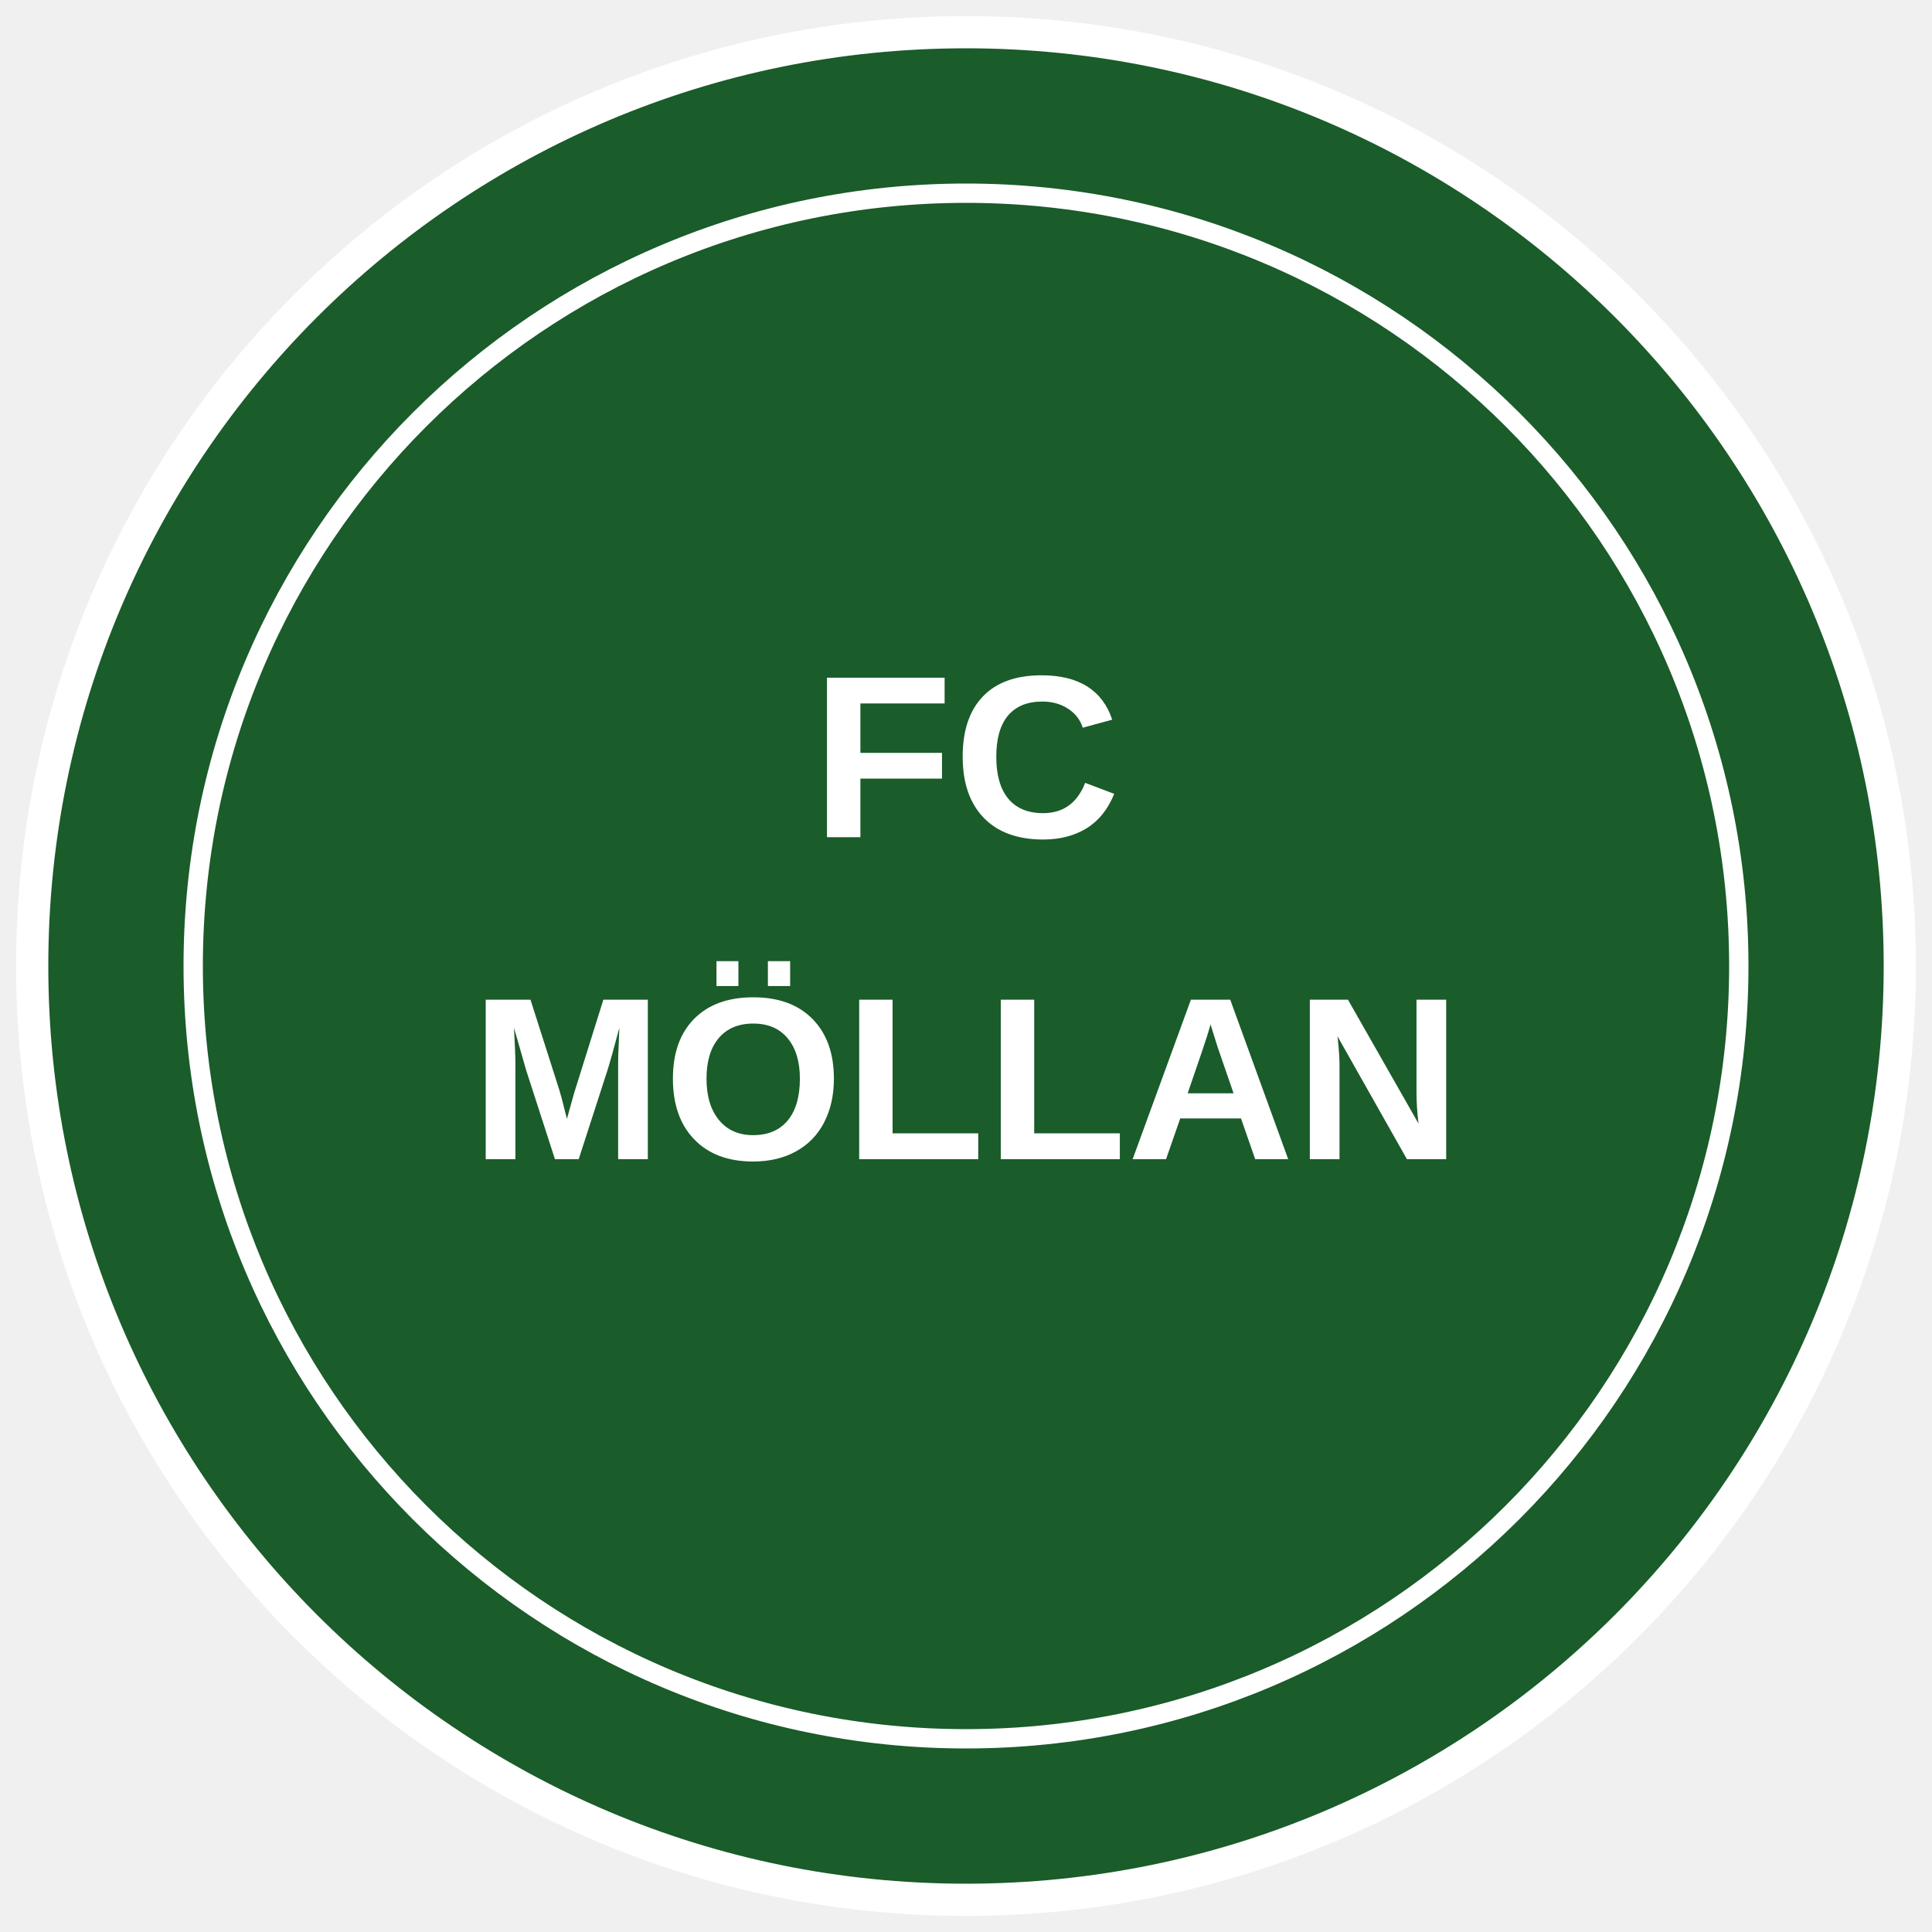
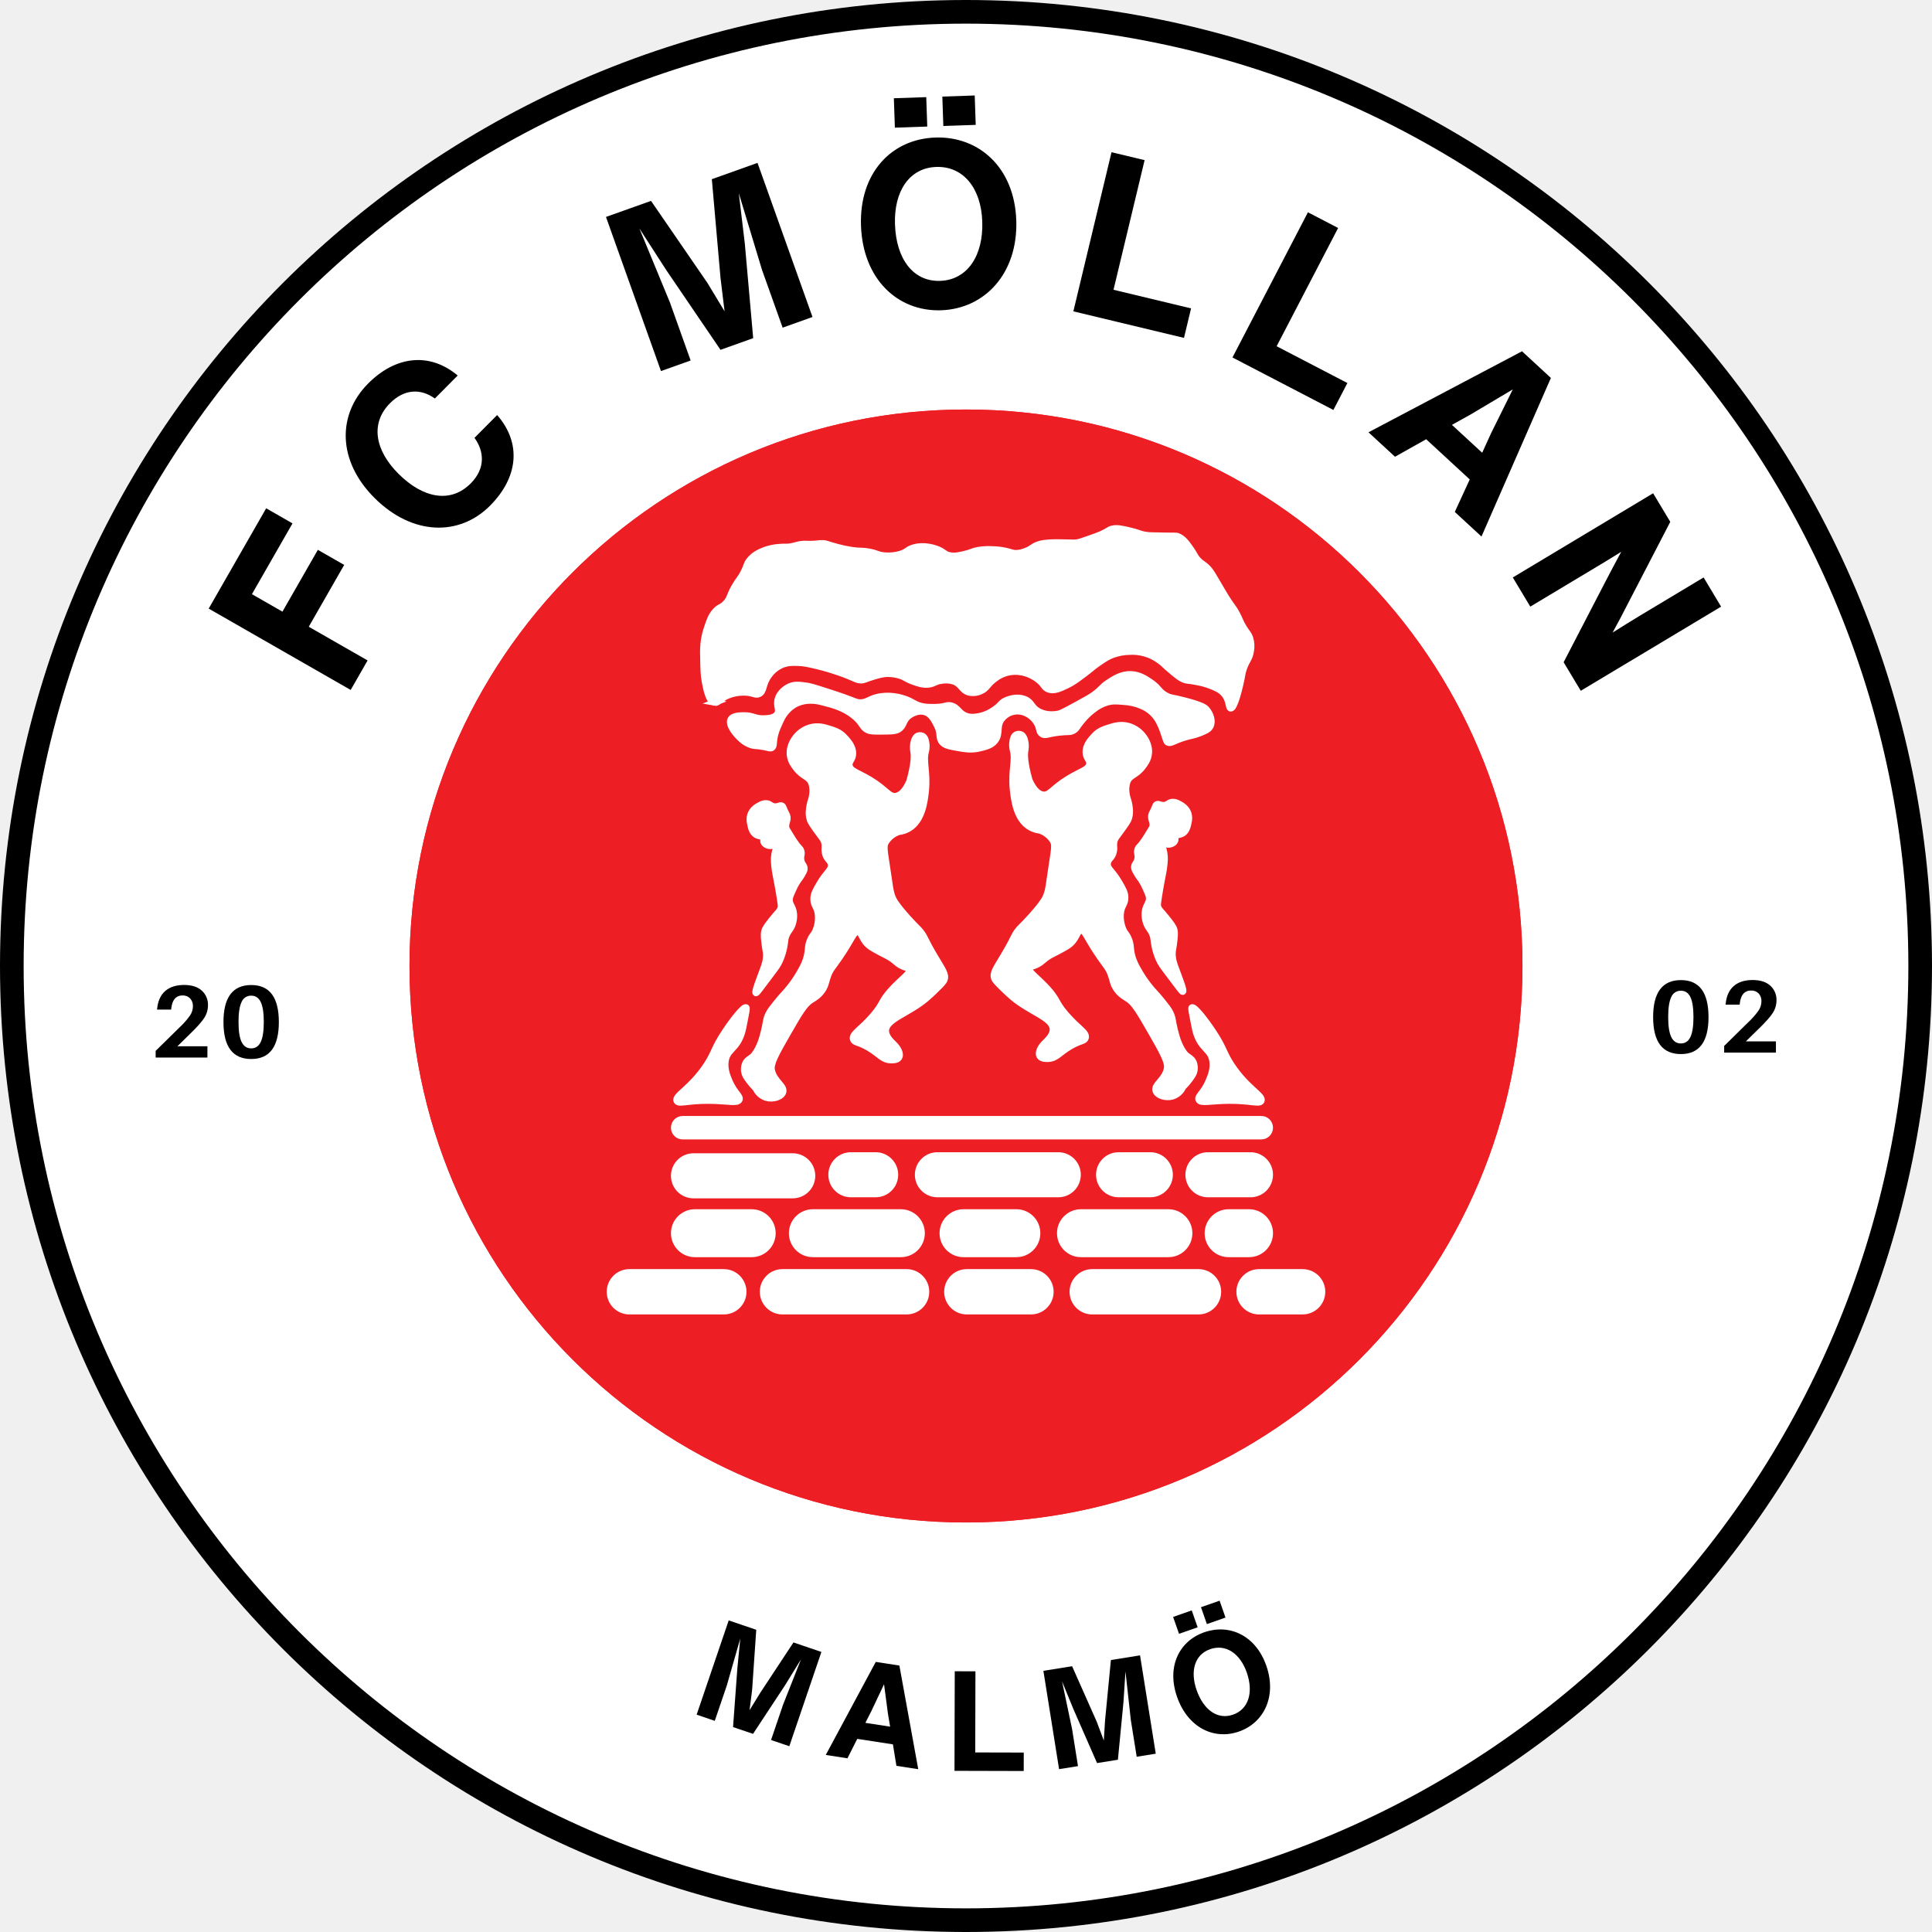
- <svg xmlns="http://www.w3.org/2000/svg" viewBox="0 0 300 300" width="300" height="300">
-   <circle cx="150" cy="150" r="145" fill="#1a5c2a" stroke="#ffffff" stroke-width="5" />
-   <circle cx="150" cy="150" r="120" fill="none" stroke="#ffffff" stroke-width="3" />
-   <text x="150" y="130" font-family="Arial, sans-serif" font-size="36" font-weight="bold" fill="#ffffff" text-anchor="middle">FC</text>
-   <text x="150" y="180" font-family="Arial, sans-serif" font-size="36" font-weight="bold" fill="#ffffff" text-anchor="middle">MÖLLAN</text>
+ <svg xmlns="http://www.w3.org/2000/svg" width="1430" height="1430" viewBox="0 0 1430 1430">
+   <defs>
+     <clipPath id="clip-path">
+       <path id="Path_830" data-name="Path 830" d="M715,0C320.111,0,0,320.111,0,715s320.111,715,715,715,715-320.111,715-715S1109.889,0,715,0Zm0,0" />
+     </clipPath>
+     <clipPath id="clip-path-2">
+       <path id="Path_833" data-name="Path 833" d="M74.117,74.117H938.85V938.85H74.117Zm0,0" transform="translate(-74.117 -74.117)" />
+     </clipPath>
+     <clipPath id="clip-path-3">
+       <path id="Path_832" data-name="Path 832" d="M506.484,74.117c-238.8,0-432.366,193.571-432.366,432.366S267.689,938.85,506.484,938.85,938.85,745.279,938.85,506.484,745.279,74.117,506.484,74.117Zm0,0" transform="translate(-74.117 -74.117)" />
+     </clipPath>
+     <clipPath id="clip-path-4">
+       <path id="Path_836" data-name="Path 836" d="M79.484,79.484h823.8v823.8H79.484Zm0,0" transform="translate(-79.484 -79.484)" />
+     </clipPath>
+     <clipPath id="clip-path-5">
+       <path id="Path_835" data-name="Path 835" d="M491.384,79.484c-227.489,0-411.9,184.41-411.9,411.9s184.41,411.9,411.9,411.9,411.9-184.41,411.9-411.9S718.873,79.484,491.384,79.484Zm0,0" transform="translate(-79.484 -79.484)" />
+     </clipPath>
+     <clipPath id="clip-path-6">
+       <path id="Path_839" data-name="Path 839" d="M79.484,79.484h823.68v823.68H79.484Zm0,0" transform="translate(-79.484 -79.484)" />
+     </clipPath>
+     <clipPath id="clip-path-7">
+       <path id="Path_838" data-name="Path 838" d="M491.369,79.484c-227.474,0-411.885,184.41-411.885,411.885s184.41,411.885,411.885,411.885,411.885-184.41,411.885-411.885S718.843,79.484,491.369,79.484Zm0,0" transform="translate(-79.484 -79.484)" />
+     </clipPath>
+     <clipPath id="clip-_5">
+       <rect width="1430" height="1430" />
+     </clipPath>
+   </defs>
+   <g id="_5" data-name="5" clip-path="url(#clip-_5)">
+     <g id="Circle_Sports_Football_Soccer_Badge_Logo_2_" data-name="Circle Sports Football &amp; Soccer Badge Logo (2)">
+       <g id="Group_967" data-name="Group 967" clip-path="url(#clip-path)">
+         <rect id="Rectangle_45" data-name="Rectangle 45" width="1716" height="1716" transform="translate(-143 -143)" fill="#fff" />
+         <path id="Path_829" data-name="Path 829" d="M715,0C320.111,0,0,320.111,0,715s320.111,715,715,715,715-320.111,715-715S1109.889,0,715,0Zm0,0" transform="translate(0)" fill="none" stroke="#000" stroke-width="35" />
+       </g>
+       <g id="Group_969" data-name="Group 969" transform="translate(282.634 282.634)" clip-path="url(#clip-path-2)">
+         <g id="Group_968" data-name="Group 968" clip-path="url(#clip-path-3)">
+           <path id="Path_831" data-name="Path 831" d="M74.117,74.117H938.85V938.85H74.117Zm0,0" transform="translate(-74.117 -74.117)" fill="#fff" />
+         </g>
+       </g>
+       <g id="Group_971" data-name="Group 971" transform="translate(303.1 303.1)" clip-path="url(#clip-path-4)">
+         <g id="Group_970" data-name="Group 970" clip-path="url(#clip-path-5)">
+           <path id="Path_834" data-name="Path 834" d="M79.484,79.484h823.8v823.8H79.484Zm0,0" transform="translate(-79.484 -79.484)" fill="#ed1e24" />
+         </g>
+       </g>
+       <g id="Group_973" data-name="Group 973" transform="translate(303.1 303.1)" clip-path="url(#clip-path-6)">
+         <g id="Group_972" data-name="Group 972" clip-path="url(#clip-path-7)">
+           <path id="Path_837" data-name="Path 837" d="M411.885,0C184.411,0,0,184.411,0,411.886S184.411,823.77,411.885,823.77,823.77,639.36,823.77,411.886,639.36,0,411.885,0Zm0,0" transform="translate(-0.001 -0.001)" fill="none" stroke="#ed1e24" stroke-width="7.5" />
+         </g>
+       </g>
+       <g id="Group_976" data-name="Group 976" transform="translate(154.474 376.222)">
+         <g id="Group_975" data-name="Group 975">
+           <g id="Group_974" data-name="Group 974" transform="translate(0 0)">
+             <path id="Path_840" data-name="Path 840" d="M16.425-37.777-26.117,36.463,78.973,96.687,91.485,74.835,47.945,49.9,74.162,4.14,54.678-7.032,28.461,38.728,5.879,25.783l30.03-52.389Zm0,0" transform="translate(26.117 37.777)" />
+           </g>
+         </g>
+       </g>
+       <g id="Group_979" data-name="Group 979" transform="translate(255.887 266.488)">
+         <g id="Group_978" data-name="Group 978" transform="translate(0 0)">
+           <g id="Group_977" data-name="Group 977" transform="translate(0 0)">
+             <path id="Path_841" data-name="Path 841" d="M91.1,68.609c20.735-20.884,23.416-46.028,5.184-67.016L79.5,18.484c6.9,9.489,8.625,22.225-2.756,33.694-14.866,14.97-35.214,11.068-53.312-6.912C5.913,27.9,2.115,7.819,16.981-7.151c10.546-10.621,22.7-11.023,33.188-3.486L67.076-27.663C46.683-44.778,21.554-42.648.7-21.645-22.076,1.295-22.076,35.57,5.69,63.142,33.575,90.833,68.342,91.548,91.1,68.609Zm0,0" transform="translate(15.805 39.112)" />
+           </g>
+         </g>
+       </g>
+       <g id="Group_982" data-name="Group 982" transform="translate(448.523 120.558)">
+         <g id="Group_981" data-name="Group 981" transform="translate(0)">
+           <g id="Group_980" data-name="Group 980" transform="translate(0 0)">
+             <path id="Path_842" data-name="Path 842" d="M76.842,43.881l2.994,24.578L67.07,47.367,25.392-13.259-7.945-1.373l40.71,114.087,21.956-7.835L39.453,62.1,16.782,7.148l19.8,30.685L76.827,96.985l24.191-8.625-6.2-70.04L90.367-18.935,107.542,37.8,122.81,80.584l22.105-7.895L104.22-41.383,70.407-29.317Zm0,0" transform="translate(7.945 41.383)" />
+           </g>
+         </g>
+       </g>
+       <g id="Group_985" data-name="Group 985" transform="translate(637.223 70.668)">
+         <g id="Group_984" data-name="Group 984" transform="translate(0)">
+           <g id="Group_983" data-name="Group 983" transform="translate(0)">
+             <path id="Path_843" data-name="Path 843" d="M50.1-18.235,49.358-40l-23.982.819.76,21.763Zm35.869-1.236-.745-21.763-23.967.819L62-18.652ZM60.4,117.749c32.309-1.117,56.932-27.334,55.591-66.6C114.632,12.048,88.3-11.219,56-10.1S-.289,16.01,1.051,55.112C2.407,94.556,28.1,118.851,60.4,117.749Zm-.745-21.763C39.765,96.671,27.1,79.913,26.21,54.233,25.361,29.6,36.861,12.346,56.747,11.661S89.964,27.2,90.814,52.014C91.707,77.694,79.537,95.3,59.651,95.986Zm0,0" transform="translate(-0.998 41.234)" />
+           </g>
+         </g>
+       </g>
+       <g id="Group_988" data-name="Group 988" transform="translate(794.466 112.667)">
+         <g id="Group_987" data-name="Group 987" transform="translate(0)">
+           <g id="Group_986" data-name="Group 986" transform="translate(0 0)">
+             <path id="Path_844" data-name="Path 844" d="M55.552-24.342,31.063-30.211,2.82,87.57,84.7,107.218l5.243-21.837L32.537,71.6Zm0,0" transform="translate(-2.82 30.211)" />
+           </g>
+         </g>
+       </g>
+       <g id="Group_991" data-name="Group 991" transform="translate(912.227 157.127)">
+         <g id="Group_990" data-name="Group 990" transform="translate(0)">
+           <g id="Group_989" data-name="Group 989" transform="translate(0)">
+             <path id="Path_845" data-name="Path 845" d="M80.777-15.225,58.434-26.844,2.574,80.615l74.7,38.848L87.644,99.533,35.271,72.3Zm0,0" transform="translate(-2.574 26.844)" />
+           </g>
+         </g>
+       </g>
+       <g id="Group_994" data-name="Group 994" transform="translate(1012.9 260.01)">
+         <g id="Group_993" data-name="Group 993" transform="translate(0)">
+           <g id="Group_992" data-name="Group 992" transform="translate(0 0)">
+             <path id="Path_846" data-name="Path 846" d="M84.46,122.151,135.836,4.757,114.461-14.965.82,44.991l19.633,18.1L43.527,50.13,75.776,79.892,64.709,103.934ZM76.372,31.838l31.281-18.6L91.506,45.8,84.982,60.14,62.593,39.494Zm0,0" transform="translate(-0.82 14.965)" />
+           </g>
+         </g>
+       </g>
+       <g id="Group_997" data-name="Group 997" transform="translate(1119.724 365.111)">
+         <g id="Group_996" data-name="Group 996" transform="translate(0 0)">
+           <g id="Group_995" data-name="Group 995" transform="translate(0 0)">
+             <path id="Path_847" data-name="Path 847" d="M97.2,75.747c-7.284,4.379-14.643,8.982-21.852,13.5,3.828-6.852,7.418-13.764,11.068-20.914L118.052,7.3,105.361-13.852,1.492,48.458,14.437,70.042l45.522-27.3c7.15-4.275,14.583-8.744,21.793-13.272-3.947,7.329-7.88,14.658-11.738,22.12l-30.894,59.6L51.8,132.336,155.664,70.042l-12.944-21.6Zm0,0" transform="translate(-1.492 13.852)" />
+           </g>
+         </g>
+       </g>
+       <g id="Group_1000" data-name="Group 1000" transform="translate(515.632 1199.368)">
+         <g id="Group_999" data-name="Group 999">
+           <g id="Group_998" data-name="Group 998" transform="translate(0 0)">
+             <path id="Path_848" data-name="Path 848" d="M48.713,35.909l-7.88,12.84,1.892-14.881,3.069-44.658L25.4-17.73,1.672,52.042l13.421,4.573L24,30.458,33.966-4.324,31.806,17.8,28.618,61.217,43.41,66.252,66.945,30.517,78.922,11.078,65.649,44.623,56.742,70.8l13.525,4.588L94.011,5.611,73.336-1.42Zm0,0" transform="translate(-1.672 17.73)" />
+           </g>
+         </g>
+       </g>
+       <g id="Group_1003" data-name="Group 1003" transform="translate(611.206 1230.089)">
+         <g id="Group_1002" data-name="Group 1002">
+           <g id="Group_1001" data-name="Group 1001" transform="translate(0 0)">
+             <path id="Path_849" data-name="Path 849" d="M69.118,61.453,55.161-15.261l-17.488-2.7-37,68.863L16.73,53.394,23.969,39l26.4,4.067,2.592,15.894ZM34.336,18.6,43.81-1.408l2.9,21.912,1.594,9.459L29.987,27.148Zm0,0" transform="translate(-0.672 17.957)" />
+           </g>
+         </g>
+       </g>
+       <g id="Group_1006" data-name="Group 1006" transform="translate(706.481 1237.011)">
+         <g id="Group_1005" data-name="Group 1005">
+           <g id="Group_1004" data-name="Group 1004" transform="translate(0 0)">
+             <path id="Path_850" data-name="Path 850" d="M17.272-19.28,1.959-19.324l-.194,73.7,51.242.134.03-13.659-35.914-.089Zm0,0" transform="translate(-1.766 19.324)" />
+           </g>
+         </g>
+       </g>
+       <g id="Group_1009" data-name="Group 1009" transform="translate(772.275 1225.243)">
+         <g id="Group_1008" data-name="Group 1008" transform="translate(0)">
+           <g id="Group_1007" data-name="Group 1007" transform="translate(0 0)">
+             <path id="Path_851" data-name="Path 851" d="M44.366,25.6l-.953,15.03L38.125,26.6,19.952-14.32-1.3-10.923,10.314,61.858l14-2.234-4.35-27.3L12.519-3.073,20.95,17.483,38.423,57.359,53.855,54.9l4.111-42.587,1.49-22.776L63.4,25.378l4.364,27.3,14.106-2.264L70.24-22.363,48.671-18.907Zm0,0" transform="translate(1.305 22.363)" />
+           </g>
+         </g>
+       </g>
+       <g id="Group_1012" data-name="Group 1012" transform="translate(868.299 1184.775)">
+         <g id="Group_1011" data-name="Group 1011" transform="translate(0)">
+           <g id="Group_1010" data-name="Group 1010" transform="translate(0 0)">
+             <path id="Path_852" data-name="Path 852" d="M15.092-8.426,10.712-20.938-3.066-16.112l4.379,12.5Zm20.616-7.21-4.364-12.5L17.564-23.321l4.364,12.513ZM45.673,68.72c18.56-6.48,28.138-26.172,20.243-48.739C58.066-2.5,38.553-11.256,19.992-4.761S-8,20.591-.147,43.069C7.778,65.741,27.1,75.214,45.673,68.72Zm-4.379-12.5C29.868,60.214,19.471,52.766,14.317,38,9.372,23.839,12.932,11.743,24.357,7.751s22.105,3.009,27.1,17.279C56.606,39.792,52.733,52.215,41.293,56.222Zm0,0" transform="translate(3.066 28.133)" />
+           </g>
+         </g>
+       </g>
+       <g id="Group_1015" data-name="Group 1015" transform="translate(115.621 685.566)">
+         <g id="Group_1014" data-name="Group 1014">
+           <g id="Group_1013" data-name="Group 1013" transform="translate(0 0)">
+             <path id="Path_853" data-name="Path 853" d="M17.275,31.309H39.5V39.65H1.187V34.705L18.824,17.366A59.1,59.1,0,0,0,26.57,8.608a12.223,12.223,0,0,0,2.2-6.912,8.134,8.134,0,0,0-2.026-5.78,7.072,7.072,0,0,0-5.541-2.2,7.213,7.213,0,0,0-5.9,2.443q-2.033,2.391-2.562,7.21l-.06.775H2.2l.119-.775q.827-8.446,5.9-12.93,5.117-4.513,14-4.528,8.446,0,13.049,4.111A13.989,13.989,0,0,1,39.917,1.04a17.083,17.083,0,0,1-2.741,9.235q-2.748,4.29-10.189,11.5Zm0,0" transform="translate(-1.187 14.094)" fill="#fff" />
+           </g>
+         </g>
+       </g>
+       <g id="Group_1018" data-name="Group 1018" transform="translate(165.815 685.625)">
+         <g id="Group_1017" data-name="Group 1017">
+           <g id="Group_1016" data-name="Group 1016" transform="translate(0 0)">
+             <path id="Path_854" data-name="Path 854" d="M21.431-14.078q20.422,0,20.437,27.408,0,27.349-20.437,27.349Q.875,40.679.875,13.33.875-14.063,21.431-14.078Zm-7.15,42.125c1.549,3.188,3.9,4.767,7.09,4.767,3.218,0,5.571-1.579,7.09-4.767s2.264-8.1,2.264-14.777q0-10.055-2.264-14.777C26.943-4.634,24.6-6.213,21.431-6.213a7.493,7.493,0,0,0-7.15,4.707c-1.519,3.143-2.264,8.074-2.264,14.777C12.017,19.944,12.762,24.874,14.281,28.047Zm0,0" transform="translate(-0.875 14.078)" fill="#fff" />
+           </g>
+         </g>
+       </g>
+       <g id="Group_1021" data-name="Group 1021" transform="translate(1224.007 681.973)">
+         <g id="Group_1020" data-name="Group 1020">
+           <g id="Group_1019" data-name="Group 1019" transform="translate(0 0)">
+             <path id="Path_855" data-name="Path 855" d="M21.431-14.078q20.422,0,20.437,27.408,0,27.349-20.437,27.349Q.875,40.679.875,13.33.875-14.063,21.431-14.078Zm-7.15,42.125c1.549,3.188,3.9,4.767,7.09,4.767,3.218,0,5.571-1.579,7.09-4.767s2.264-8.1,2.264-14.777q0-10.055-2.264-14.777C26.943-4.634,24.6-6.213,21.431-6.213a7.493,7.493,0,0,0-7.15,4.707c-1.519,3.143-2.264,8.074-2.264,14.777C12.017,19.944,12.762,24.874,14.281,28.047Zm0,0" transform="translate(-0.875 14.078)" fill="#fff" />
+           </g>
+         </g>
+       </g>
+       <g id="Group_1024" data-name="Group 1024" transform="translate(1276.583 681.913)">
+         <g id="Group_1023" data-name="Group 1023">
+           <g id="Group_1022" data-name="Group 1022" transform="translate(0 0)">
+             <path id="Path_856" data-name="Path 856" d="M17.275,31.309H39.5V39.65H1.187V34.705L18.824,17.366A59.1,59.1,0,0,0,26.57,8.608a12.223,12.223,0,0,0,2.2-6.912,8.134,8.134,0,0,0-2.026-5.78,7.072,7.072,0,0,0-5.541-2.2,7.213,7.213,0,0,0-5.9,2.443q-2.033,2.391-2.562,7.21l-.06.775H2.2l.119-.775q.827-8.446,5.9-12.93,5.117-4.513,14-4.528,8.446,0,13.049,4.111A13.989,13.989,0,0,1,39.917,1.04a17.083,17.083,0,0,1-2.741,9.235q-2.748,4.29-10.189,11.5Zm0,0" transform="translate(-1.187 14.094)" fill="#fff" />
+           </g>
+         </g>
+       </g>
+       <g id="Group_1027" data-name="Group 1027" transform="translate(115.207 729.023)">
+         <g id="Group_1026" data-name="Group 1026">
+           <g id="Group_1025" data-name="Group 1025" transform="translate(0 0)">
+             <path id="Path_857" data-name="Path 857" d="M17.275,31.309H39.5V39.65H1.187V34.705L18.824,17.366A59.1,59.1,0,0,0,26.57,8.608a12.223,12.223,0,0,0,2.2-6.912,8.134,8.134,0,0,0-2.026-5.78,7.072,7.072,0,0,0-5.541-2.2,7.213,7.213,0,0,0-5.9,2.443q-2.033,2.391-2.562,7.21l-.06.775H2.2l.119-.775q.827-8.446,5.9-12.93,5.117-4.513,14-4.528,8.446,0,13.049,4.111A13.989,13.989,0,0,1,39.917,1.04a17.083,17.083,0,0,1-2.741,9.235q-2.748,4.29-10.189,11.5Zm0,0" transform="translate(-1.187 14.094)" />
+           </g>
+         </g>
+       </g>
+       <g id="Group_1030" data-name="Group 1030" transform="translate(165.401 729.082)">
+         <g id="Group_1029" data-name="Group 1029">
+           <g id="Group_1028" data-name="Group 1028" transform="translate(0 0)">
+             <path id="Path_858" data-name="Path 858" d="M21.431-14.078q20.422,0,20.437,27.408,0,27.349-20.437,27.349Q.875,40.679.875,13.33.875-14.063,21.431-14.078Zm-7.15,42.125c1.549,3.188,3.9,4.767,7.09,4.767,3.218,0,5.571-1.579,7.09-4.767s2.264-8.1,2.264-14.777q0-10.055-2.264-14.777C26.943-4.634,24.6-6.213,21.431-6.213a7.493,7.493,0,0,0-7.15,4.707c-1.519,3.143-2.264,8.074-2.264,14.777C12.017,19.944,12.762,24.874,14.281,28.047Zm0,0" transform="translate(-0.875 14.078)" />
+           </g>
+         </g>
+       </g>
+       <g id="Group_1033" data-name="Group 1033" transform="translate(1223.592 725.429)">
+         <g id="Group_1032" data-name="Group 1032">
+           <g id="Group_1031" data-name="Group 1031" transform="translate(0 0)">
+             <path id="Path_859" data-name="Path 859" d="M21.431-14.078q20.422,0,20.437,27.408,0,27.349-20.437,27.349Q.875,40.679.875,13.33.875-14.063,21.431-14.078Zm-7.15,42.125c1.549,3.188,3.9,4.767,7.09,4.767,3.218,0,5.571-1.579,7.09-4.767s2.264-8.1,2.264-14.777q0-10.055-2.264-14.777C26.943-4.634,24.6-6.213,21.431-6.213a7.493,7.493,0,0,0-7.15,4.707c-1.519,3.143-2.264,8.074-2.264,14.777C12.017,19.944,12.762,24.874,14.281,28.047Zm0,0" transform="translate(-0.875 14.078)" />
+           </g>
+         </g>
+       </g>
+       <g id="Group_1036" data-name="Group 1036" transform="translate(1276.169 725.37)">
+         <g id="Group_1035" data-name="Group 1035">
+           <g id="Group_1034" data-name="Group 1034" transform="translate(0 0)">
+             <path id="Path_860" data-name="Path 860" d="M17.275,31.309H39.5V39.65H1.187V34.705L18.824,17.366A59.1,59.1,0,0,0,26.57,8.608a12.223,12.223,0,0,0,2.2-6.912,8.134,8.134,0,0,0-2.026-5.78,7.072,7.072,0,0,0-5.541-2.2,7.213,7.213,0,0,0-5.9,2.443q-2.033,2.391-2.562,7.21l-.06.775H2.2l.119-.775q.827-8.446,5.9-12.93,5.117-4.513,14-4.528,8.446,0,13.049,4.111A13.989,13.989,0,0,1,39.917,1.04a17.083,17.083,0,0,1-2.741,9.235q-2.748,4.29-10.189,11.5Zm0,0" transform="translate(-1.187 14.094)" />
+           </g>
+         </g>
+       </g>
+     </g>
+     <g id="statue-final-blck" transform="translate(449.075 388.666)">
+       <path id="Path_788" data-name="Path 788" d="M320.64,225.87a18.878,18.878,0,0,1-7.22-2.36c-10.25-5.91-11.81-20.6-12.58-27.78-1.46-13.77,2.08-21.85,0-29.09a16.012,16.012,0,0,1-.19-7.13c.3-1.44.74-3.42,2.44-4.32a4.162,4.162,0,0,1,3.75,0c.38.19,1.61.91,2.44,3.75a16.638,16.638,0,0,1,.38,7.51c-.67,3.28-.59,9.48,3,22.32,3.87,8.89,7.92,10.55,10.14,10.89,5.24.81,7.01-4.68,19.15-12.01,9.04-5.46,14.84-6.5,15.39-10.89.4-3.16-2.44-3.96-2.63-8.43-.25-5.97,4.71-10.52,6.38-12.39,3.27-3.64,7.41-4.93,11.06-6.06,3.67-1.14,8.17-2.53,13.72-1.08a20.794,20.794,0,0,1,10.7,6.95c1.02,1.27,5.32,6.58,4.5,13.51-.51,4.39-2.84,7.41-4.5,9.57-5.12,6.65-9.46,5.91-11.45,11.26a18.748,18.748,0,0,0-.56,8.82c.41,3.35,1.23,3.93,1.88,7.51.44,2.43,1.13,6.19,0,10.14-.7,2.46-2.72,5.2-6.76,10.7-2.52,3.44-3.31,4.17-3.94,6.19-1.03,3.3.07,4.46-.56,7.88-.97,5.28-4.11,5.35-4.5,9.01-.44,4.07,3.32,5.29,8.45,14.08,2.99,5.13,4.48,7.7,4.5,11.26.03,5.16-2.91,5.77-3.38,12.39a24.688,24.688,0,0,0,1.69,10.7c1.42,3.6,2.28,3.21,3.94,6.76,2.69,5.74,1.03,8.04,3.38,15.2a46.675,46.675,0,0,0,3.94,8.45,86.321,86.321,0,0,0,7.88,11.83c3.98,5.09,4.96,5.33,10.14,11.83,3,3.77,4.52,5.69,5.63,7.88,2.22,4.39,1.61,5.97,3.38,12.95,1.42,5.6,3.02,11.7,7.32,17.46,2.07,2.77,5.37,3.21,6.76,6.76a10.889,10.889,0,0,1,.56,5.63c-.38,2.34-1.45,3.84-3.57,6.74a44.907,44.907,0,0,1-4.88,5.63,12.666,12.666,0,0,1-7.73,6.81c-4.82,1.36-10.83-.41-12.17-3.81-1.8-4.56,6.5-7.79,8.32-16.43,1.04-4.93-3.32-12.64-12.07-27.86-8.02-13.95-12.13-20.99-16.89-24.03-2.2-1.4-5.78-3.26-8.63-7.51-2.52-3.76-2.4-6.29-4.13-10.89-1.8-4.79-3.33-5.76-8.63-13.51-9.27-13.53-10.38-19.05-13.51-18.77-3.34.3-2.71,6.62-9.95,11.45-1.65,1.1-4.25,2.48-7.7,4.32-4.01,2.13-3.67,1.78-5.36,2.78-5.22,3.08-5.34,4.63-9.52,6.71-3.9,1.94-5.24,1.31-5.76,2.52-1.23,2.85,5.84,7.12,13.51,15.58,7.74,8.53,5.57,9.73,13.51,18.96,9.08,10.55,15.69,13.36,14.64,17.27-.71,2.64-3.82,1.73-11.64,6.38-7.93,4.71-9.83,8.66-15.77,9.01-1.06.06-5.03.3-6.38-1.88-1.37-2.22.26-6.47,4.48-10.35,4.82-4.52,5.55-7.86,5.28-10.11-.99-8.24-16.57-12.15-29.66-23.07-2.67-2.23-5.38-4.87-6.57-6.03-4.38-4.27-6.57-6.4-7.13-8.07-1.29-3.83,1.24-6.96,7.13-16.89,8.56-14.43,6.91-14.04,10.89-18.96,1.06-1.31,1.96-1.96,5.15-5.35,2.93-3.11,5.43-5.77,8.17-9.1a74.7,74.7,0,0,0,5.29-6.95c3.09-4.87,3.52-8.97,4.84-18.18,2.93-20.38,4.1-22.87,1.72-26.75a18.621,18.621,0,0,0-9.51-7.31Z" fill="#fff" stroke="#fff" stroke-miterlimit="10" stroke-width="5" />
+       <path id="Path_789" data-name="Path 789" d="M405.17,210.53c1.2-2.64,1.14-3.18,1.82-3.64,1.41-.94,2.63.72,5.46.52,2.94-.21,3.37-2.13,6.24-2.34,2.02-.15,3.56.68,5.2,1.56,1.4.75,5.16,2.77,6.5,7.02a12.3,12.3,0,0,1,0,6.5c-.49,2.5-1.19,6-3.9,7.8-2.42,1.61-4.86.82-5.72,2.6-.56,1.15.31,1.8-.26,3.12-.75,1.73-3.17,2.76-5.2,2.6-2.72-.22-3.98-2.52-4.68-2.08-.84.53,1,3.82,1.82,8.32.69,3.78.35,6.63-.26,11.7-.18,1.49-.16.91-2.08,11.18-.23,1.23-.87,4.68-1.56,9.1-.65,4.18-.97,6.29-.78,7.28.58,3,2.23,3.69,6.5,9.1,3.46,4.38,5.18,6.56,5.72,8.84.61,2.58.23,5.45-.52,11.18-.47,3.6-.67,3.47-.78,5.2-.3,4.83,1.06,8.48,2.34,11.96,2.21,6.03,6.43,16.57,5.38,17.16-.52.29-2.04-2.02-11.18-14.13-3.44-4.56-4.92-6.48-6.42-9.79a47.364,47.364,0,0,1-3.12-9.88c-1.02-5.39-.46-5.38-1.56-8.32-1.62-4.32-3.37-4.59-4.76-8.84a19.013,19.013,0,0,1-.96-7.28c.43-5.97,3.8-7.08,3.12-11.7-.22-1.48-.93-3.07-2.34-6.24a41.893,41.893,0,0,0-3.12-5.98c-1.46-2.3-1.97-2.54-3.38-4.94-1.34-2.28-2.01-3.42-2.08-4.68-.13-2.49,1.58-2.79,2.34-5.98.87-3.64-.98-4.82.26-7.8.54-1.3.88-1.03,3.12-3.9a64.557,64.557,0,0,0,4.16-6.24c2.35-3.79,3.53-5.68,3.64-6.24.78-4.05-1.99-5.97-.52-9.62.35-.87.62-1.04,1.56-3.12Z" fill="#fff" stroke="#fff" stroke-miterlimit="10" stroke-width="5" />
+       <path id="Path_790" data-name="Path 790" d="M115.29,163.86c-4.81-.86-5.33-.29-8-1.07a19.686,19.686,0,0,1-7.49-4.33c-3.87-3.31-10.11-10.7-7.88-14.64,1.52-2.69,6.31-2.77,9.57-2.82,6.72-.1,8.21,2.44,14.64,2.25,2.99-.09,8.02-.23,10.14-3.38,2.15-3.19-1.06-5.97.56-11.26,1.81-5.93,7.75-8.7,8.45-9.01,3.85-1.73,7.22-1.27,12.39-.56,1.95.27,4.01.67,14.08,3.94,6.87,2.23,10.31,3.35,13.51,4.5,9.02,3.25,9.61,3.96,12.39,3.94,5.22-.03,6.08-2.37,12.39-3.94,9.04-2.25,17.19.22,19.43.9,7.55,2.29,8.47,5.25,16.05,6.19a55.817,55.817,0,0,0,9.01.22c6.93-.4,7.17-1.82,10.14-1.13,5.59,1.31,5.56,5.86,11.83,7.88,3.12,1.01,5.82.73,9.57,0a28.831,28.831,0,0,0,11.26-5.14c4.74-3.27,4.01-4.33,7.32-6.13.43-.23,7.79-4.08,14.77-1.29,5.5,2.21,4.52,6.04,10.57,9.17,6.16,3.18,12.54,1.97,14.08,1.69,1.61-.3,2.8-.71,11.83-5.63,8.04-4.38,12.1-6.61,14.64-8.45,6.38-4.61,5.49-5.58,10.7-9.01,4.4-2.9,9.86-6.49,16.89-6.19,6,.25,10.47,3.23,14.08,5.63,6.77,4.51,6.03,7,11.83,10.14,3.5,1.9,4.05,1.14,14.64,3.94,12.17,3.22,14.09,4.93,15.2,6.19,2.8,3.19,4.79,8.57,2.82,12.39-1.24,2.41-3.63,3.36-7.88,5.07-4.87,1.95-6.01,1.54-11.83,3.38-7.7,2.43-9.68,4.69-11.83,3.38-.82-.5-.79-1.04-2.25-5.29a61.475,61.475,0,0,0-3.94-9.85,25.277,25.277,0,0,0-12.96-11.83,38.634,38.634,0,0,0-13.51-3.1c-4.65-.41-7.87-.7-12.01.43a29.705,29.705,0,0,0-10.11,5.25,48.175,48.175,0,0,0-8.29,7.84c-4.36,5.04-4.06,6.38-6.76,7.88-2.53,1.41-3.46.59-10.18,1.34-8.84.97-10.56,2.74-12.9,1.2-2.72-1.79-1.15-4.65-4.64-9.5a17.4,17.4,0,0,0-7.35-6.01,14.763,14.763,0,0,0-17.29,3.63c-5.22,5.63-1.31,11.37-5.55,16.81-2.68,3.44-6.67,4.42-11.28,5.54-6.23,1.52-11.2.63-16.39-.3-6.17-1.11-9.26-1.66-11.37-4.03-2.95-3.3-.62-6.09-3.73-12.3-2.12-4.22-4.4-8.76-9.11-10.18-5.74-1.72-11.27,2.34-11.83,2.76-4.92,3.74-3.41,7.48-7.88,10.19-2.25,1.36-5.63,1.38-12.39,1.41-5.41.03-8.12.04-10.14-.9-4.13-1.93-3.51-4.56-9.01-9.51a39.656,39.656,0,0,0-9.57-6.25,55.91,55.91,0,0,0-11.26-3.94c-5.66-1.54-8.49-2.31-12.39-2.25a24.248,24.248,0,0,0-10.7,2.25,23.409,23.409,0,0,0-7.6,5.97c-2.68,3.05-3.9,5.87-5.63,9.85a39.169,39.169,0,0,0-3.1,9.01c-.89,4.68-.22,6.87-1.81,7.92-1.19.78-2.18-.03-6.92-.88Z" fill="#fff" stroke="#fff" stroke-miterlimit="10" stroke-width="5" />
+       <path id="Path_791" data-name="Path 791" d="M79.81,131.3c-4.21-.83-5.86-9.55-7.04-15.77-.84-4.44-1-9.15-1.13-18.58a65.047,65.047,0,0,1,.56-11.83,56.587,56.587,0,0,1,2.25-9.01c1.72-5.14,2.86-8.53,5.63-11.83,3.39-4.03,4.9-2.75,8.45-6.76,3.08-3.48,2.08-4.59,6.19-11.83,3.23-5.69,4.11-5.46,6.76-10.7,2.63-5.19,1.96-5.79,3.94-8.45,3.21-4.31,7.53-6.19,10.14-7.32a38.147,38.147,0,0,1,12.39-2.82c4.58-.41,5.17.21,9.01-.56,3.13-.63,4.41-1.39,7.88-1.69,2.1-.18,2.51.01,5.63,0,5.39-.03,5.99-.62,9.01-.56,3.47.07,3.7.87,11.26,2.82a96.96,96.96,0,0,0,10.7,2.25c6.62.97,6.95.16,12.39,1.13,6.35,1.13,6.25,2.3,11.26,2.82a31.448,31.448,0,0,0,12.39-1.13c5.13-1.59,4.6-3.05,9.01-4.5,8.68-2.87,17.31.6,18.58,1.13,4.89,2.04,4.84,3.75,9.01,4.5,3.68.67,6.89-.09,11.26-1.13,5.19-1.23,5.24-2.02,9.57-2.82a44.372,44.372,0,0,1,10.14-.56,51.886,51.886,0,0,1,10.14,1.13c4.31.94,5.01,1.71,7.88,1.69a19.612,19.612,0,0,0,7.32-1.69c4.63-1.77,4.58-3,8.45-4.5,3.14-1.22,5.71-1.39,10.14-1.69,1.91-.13,4.49-.09,9.57,0,7.45.13,7.75.28,9.57,0,1.66-.25,4.14-1.11,9.01-2.82,4.5-1.58,6.76-2.36,9.01-3.38,5.51-2.48,5.18-3.22,7.88-3.94,3.31-.89,6.38-.23,12.39,1.13,7.6,1.71,7.34,2.56,12.39,3.38,3.69.59,4.87.31,12.95.56,8.7.27,9.27-.28,11.26.56,3.67,1.56,5.81,4.55,9.01,9.01,3.1,4.33,2.78,5.41,5.63,8.45,2.79,2.97,3.85,2.74,6.76,5.63,2.02,2.01,2.97,3.57,6.19,9.01,6.49,10.95,5.93,10.16,7.32,12.39,5.03,8.08,5.6,7.52,8.45,12.95,2.52,4.82,2.4,5.88,5.07,10.14,2.47,3.93,3.52,4.53,4.5,7.32a19.8,19.8,0,0,1,.56,10.14c-.89,5.29-2.75,5.91-5.07,12.39-1.6,4.48-.99,4.81-2.82,12.39-.91,3.8-4.18,17.38-6.76,17.18-1.68-.13-.56-5.95-5.07-10.98-2.67-2.98-6.09-4.32-10.14-5.91a53.624,53.624,0,0,0-9.01-2.53c-7.06-1.53-7.53-.71-10.78-2.05-2.39-.98-4.57-2.79-8.92-6.4-5.33-4.42-5.16-5-8.45-7.32a33.833,33.833,0,0,0-23.09-6.76,37.359,37.359,0,0,0-11.83,2.25c-3.71,1.38-6.1,2.98-10.42,5.91-4.72,3.21-5.05,4.01-10.98,8.45-5.55,4.15-8.41,6.27-12.39,8.17-5.42,2.58-9.66,4.6-13.8,3.1-3.44-1.25-2.78-3.49-7.92-7.38a28.483,28.483,0,0,0-11.79-5.29,24.608,24.608,0,0,0-19.99,4.79c-5.97,4.3-5.74,7.31-10.7,9.29a13.423,13.423,0,0,1-8.45.84c-5.38-1.44-5.37-6.03-11.26-8.17a18.575,18.575,0,0,0-9.01-.56c-5.05.64-5.3,2.32-9.57,2.82-4.31.5-7.81-.78-11.83-2.25-5.27-1.93-5.42-3.18-10.14-4.5a29.978,29.978,0,0,0-9.01-1.13c-3.2.13-5.49.79-9.57,1.97-6.56,1.9-6.98,2.89-9.85,2.82-2.37-.06-2.98-.76-8.73-3.1-4.64-1.89-8.16-3.03-11.83-4.22-5.58-1.81-10.01-2.89-12.11-3.38-6.16-1.43-9.23-2.14-13.51-2.25s-8.06-.21-12.39,1.69a23.46,23.46,0,0,0-9.29,7.6c-5.1,6.86-3.32,11.9-7.32,13.8-2.85,1.35-4.06-1.05-10.98-1.13a30.663,30.663,0,0,0-12.11,2.25c-6.33,2.65-7.18,5.88-9.85,5.35Z" fill="#fff" stroke="#fff" stroke-miterlimit="10" stroke-width="5" />
+       <path id="Path_792" data-name="Path 792" d="M484.49,454.2H56.21a8.18,8.18,0,1,1,0-16.36H484.48a8.18,8.18,0,0,1,0,16.36Z" fill="#fff" stroke="#fff" stroke-miterlimit="10" stroke-width="1" />
+       <rect id="Rectangle_27" data-name="Rectangle 27" width="105.82" height="32.35" rx="16.175" transform="translate(48.04 465.45)" fill="#fff" stroke="#fff" stroke-miterlimit="10" stroke-width="1" />
+       <rect id="Rectangle_28" data-name="Rectangle 28" width="50.71" height="32.35" rx="16.175" transform="translate(164.53 464.67)" fill="#fff" stroke="#fff" stroke-miterlimit="10" stroke-width="1" />
+       <rect id="Rectangle_29" data-name="Rectangle 29" width="121.83" height="32.35" rx="16.175" transform="translate(228.58 464.67)" fill="#fff" stroke="#fff" stroke-miterlimit="10" stroke-width="1" />
+       <rect id="Rectangle_30" data-name="Rectangle 30" width="55.85" height="32.35" rx="16.175" transform="translate(362.68 464.67)" fill="#fff" stroke="#fff" stroke-miterlimit="10" stroke-width="1" />
+       <rect id="Rectangle_31" data-name="Rectangle 31" width="63.84" height="32.35" rx="16.175" transform="translate(428.82 464.67)" fill="#fff" stroke="#fff" stroke-miterlimit="10" stroke-width="1" />
+       <rect id="Rectangle_32" data-name="Rectangle 32" width="76.51" height="34.48" rx="17.24" transform="translate(48.04 506.87)" fill="#fff" stroke="#fff" stroke-miterlimit="10" stroke-width="1" />
+       <rect id="Rectangle_33" data-name="Rectangle 33" width="99.61" height="34.48" rx="17.24" transform="translate(135.34 506.87)" fill="#fff" stroke="#fff" stroke-miterlimit="10" stroke-width="1" />
+       <rect id="Rectangle_34" data-name="Rectangle 34" width="73.6" height="34.48" rx="17.24" transform="translate(246.85 506.87)" fill="#fff" stroke="#fff" stroke-miterlimit="10" stroke-width="1" />
+       <rect id="Rectangle_35" data-name="Rectangle 35" width="99.21" height="34.48" rx="17.24" transform="translate(333.77 506.87)" fill="#fff" stroke="#fff" stroke-miterlimit="10" stroke-width="1" />
+       <rect id="Rectangle_36" data-name="Rectangle 36" width="49.6" height="34.48" rx="17.24" transform="translate(443.06 506.87)" fill="#fff" stroke="#fff" stroke-miterlimit="10" stroke-width="1" />
+       <rect id="Rectangle_37" data-name="Rectangle 37" width="102.44" height="32.55" rx="16.275" transform="translate(0.5 551.19)" fill="#fff" stroke="#fff" stroke-miterlimit="10" stroke-width="1" />
+       <rect id="Rectangle_38" data-name="Rectangle 38" width="124.42" height="32.55" rx="16.275" transform="translate(113.81 551.19)" fill="#fff" stroke="#fff" stroke-miterlimit="10" stroke-width="1" />
+       <rect id="Rectangle_39" data-name="Rectangle 39" width="80.03" height="32.55" rx="16.275" transform="translate(250.26 551.19)" fill="#fff" stroke="#fff" stroke-miterlimit="10" stroke-width="1" />
+       <rect id="Rectangle_40" data-name="Rectangle 40" width="111.2" height="32.55" rx="16.275" transform="translate(343.08 551.19)" fill="#fff" stroke="#fff" stroke-miterlimit="10" stroke-width="1" />
+       <rect id="Rectangle_41" data-name="Rectangle 41" width="64.79" height="32.55" rx="16.275" transform="translate(466.56 551.19)" fill="#fff" stroke="#fff" stroke-miterlimit="10" stroke-width="1" />
+       <path id="Path_793" data-name="Path 793" d="M216.2,226.88a18.878,18.878,0,0,0,7.22-2.36c10.25-5.91,11.81-20.6,12.58-27.78,1.46-13.77-2.08-21.85,0-29.09a16.012,16.012,0,0,0,.19-7.13c-.3-1.44-.74-3.42-2.44-4.32a4.162,4.162,0,0,0-3.75,0c-.38.19-1.61.91-2.44,3.75a16.638,16.638,0,0,0-.38,7.51c.67,3.28.59,9.48-3,22.32-3.87,8.89-7.92,10.55-10.14,10.89-5.24.81-7.01-4.68-19.15-12.01-9.04-5.46-14.84-6.5-15.39-10.89-.4-3.16,2.44-3.96,2.63-8.43.25-5.97-4.71-10.52-6.38-12.39-3.27-3.64-7.41-4.93-11.06-6.06-3.67-1.14-8.17-2.53-13.72-1.08a20.793,20.793,0,0,0-10.7,6.95c-1.02,1.27-5.32,6.58-4.5,13.51.51,4.39,2.84,7.41,4.5,9.57,5.12,6.65,9.46,5.91,11.45,11.26a18.747,18.747,0,0,1,.56,8.82c-.41,3.35-1.23,3.93-1.88,7.51-.44,2.43-1.13,6.19,0,10.14.7,2.46,2.72,5.2,6.76,10.7,2.52,3.44,3.31,4.17,3.94,6.19,1.03,3.3-.07,4.46.56,7.88.97,5.28,4.11,5.35,4.5,9.01.44,4.07-3.32,5.29-8.45,14.08-2.99,5.13-4.48,7.7-4.5,11.26-.03,5.16,2.91,5.77,3.38,12.39a24.688,24.688,0,0,1-1.69,10.7c-1.42,3.6-2.28,3.21-3.94,6.76-2.69,5.74-1.03,8.04-3.38,15.2a46.676,46.676,0,0,1-3.94,8.45,86.324,86.324,0,0,1-7.88,11.83c-3.98,5.09-4.96,5.33-10.14,11.83-3,3.77-4.52,5.69-5.63,7.88-2.22,4.39-1.61,5.97-3.38,12.95-1.42,5.6-3.02,11.7-7.32,17.46-2.07,2.77-5.37,3.21-6.76,6.76a10.889,10.889,0,0,0-.56,5.63c.38,2.34,1.45,3.84,3.57,6.74a44.908,44.908,0,0,0,4.88,5.63,12.666,12.666,0,0,0,7.73,6.81c4.82,1.36,10.83-.41,12.17-3.81,1.8-4.56-6.5-7.79-8.32-16.43-1.04-4.93,3.32-12.64,12.07-27.86,8.02-13.95,12.13-20.99,16.89-24.03,2.2-1.4,5.78-3.26,8.63-7.51,2.52-3.76,2.4-6.29,4.13-10.89,1.8-4.79,3.33-5.76,8.63-13.51,9.27-13.53,10.38-19.05,13.51-18.77,3.34.3,2.71,6.62,9.95,11.45,1.65,1.1,4.25,2.48,7.7,4.32,4.01,2.13,3.67,1.78,5.36,2.78,5.22,3.08,5.34,4.63,9.52,6.71,3.9,1.94,5.24,1.31,5.76,2.52,1.23,2.85-5.84,7.12-13.51,15.58-7.74,8.53-5.57,9.73-13.51,18.96-9.08,10.55-15.69,13.36-14.64,17.27.71,2.64,3.82,1.73,11.64,6.38,7.93,4.71,9.83,8.66,15.77,9.01,1.06.06,5.03.3,6.38-1.88,1.37-2.22-.26-6.47-4.48-10.35-4.82-4.52-5.55-7.86-5.28-10.11.99-8.24,16.57-12.15,29.66-23.07,2.67-2.23,5.38-4.87,6.57-6.03,4.38-4.27,6.57-6.4,7.13-8.07,1.29-3.83-1.24-6.96-7.13-16.89-8.56-14.43-6.91-14.04-10.89-18.96-1.06-1.31-1.96-1.96-5.15-5.35-2.93-3.11-5.43-5.77-8.17-9.1a74.694,74.694,0,0,1-5.29-6.95c-3.09-4.87-3.52-8.97-4.84-18.18-2.93-20.38-4.1-22.87-1.72-26.75a18.621,18.621,0,0,1,9.51-7.31Z" fill="#fff" stroke="#fff" stroke-miterlimit="10" stroke-width="5" />
+       <path id="Path_794" data-name="Path 794" d="M131.66,211.54c-1.2-2.64-1.14-3.18-1.82-3.64-1.41-.94-2.63.72-5.46.52-2.94-.21-3.37-2.13-6.24-2.34-2.02-.15-3.56.68-5.2,1.56-1.4.75-5.16,2.77-6.5,7.02a12.3,12.3,0,0,0,0,6.5c.49,2.5,1.19,6,3.9,7.8,2.42,1.61,4.86.82,5.72,2.6.56,1.15-.31,1.8.26,3.12.75,1.73,3.17,2.76,5.2,2.6,2.72-.22,3.98-2.52,4.68-2.08.84.53-1,3.82-1.82,8.32-.69,3.78-.35,6.63.26,11.7.18,1.49.16.91,2.08,11.18.23,1.23.87,4.68,1.56,9.1.65,4.18.97,6.29.78,7.28-.58,3-2.23,3.69-6.5,9.1-3.46,4.38-5.18,6.56-5.72,8.84-.61,2.58-.23,5.45.52,11.18.47,3.6.67,3.47.78,5.2.3,4.83-1.06,8.48-2.34,11.96-2.21,6.03-6.43,16.57-5.38,17.16.52.29,2.04-2.02,11.18-14.13,3.44-4.56,4.92-6.48,6.42-9.79a47.364,47.364,0,0,0,3.12-9.88c1.02-5.39.46-5.38,1.56-8.32,1.62-4.32,3.37-4.59,4.76-8.84a19.012,19.012,0,0,0,.96-7.28c-.43-5.97-3.8-7.08-3.12-11.7.22-1.48.93-3.07,2.34-6.24a41.893,41.893,0,0,1,3.12-5.98c1.46-2.3,1.97-2.54,3.38-4.94,1.34-2.28,2.01-3.42,2.08-4.68.13-2.49-1.58-2.79-2.34-5.98-.87-3.64.98-4.82-.26-7.8-.54-1.3-.88-1.03-3.12-3.9a64.554,64.554,0,0,1-4.16-6.24c-2.35-3.79-3.53-5.68-3.64-6.24-.78-4.05,1.99-5.97.52-9.62-.35-.87-.62-1.04-1.56-3.12Z" fill="#fff" stroke="#fff" stroke-miterlimit="10" stroke-width="5" />
+       <path id="Path_795" data-name="Path 795" d="M436.5,375.95c-.71-2.24-1.4-5.79-2.76-12.9-.94-4.88-.97-5.68-.56-5.91,1.72-.99,9.61,9.09,15.2,17.46,8.74,13.07,7.72,15.73,14.08,25.34,11.33,17.12,23.77,22.58,21.96,26.19-1.31,2.6-7.71-.37-23.65-.28-13.69.08-21.18,2.34-22.52-.56-1.13-2.43,3.68-4.93,7.32-13.51,1.57-3.7,3.85-9.09,2.98-15.04-1.31-8.96-8.23-8.78-12.05-20.77Z" fill="#fff" stroke="#fff" stroke-miterlimit="10" stroke-width="5" />
+       <path id="Path_796" data-name="Path 796" d="M99.82,375.95c.71-2.24,1.4-5.79,2.76-12.9.94-4.88.97-5.68.56-5.91-1.72-.99-9.61,9.09-15.2,17.46-8.74,13.07-7.72,15.73-14.08,25.34-11.33,17.12-23.77,22.58-21.96,26.19,1.31,2.6,7.71-.37,23.65-.28,13.69.08,21.18,2.34,22.52-.56,1.13-2.43-3.68-4.93-7.32-13.51-1.57-3.7-3.85-9.09-2.98-15.04,1.31-8.96,8.23-8.78,12.05-20.77Z" fill="#fff" stroke="#fff" stroke-miterlimit="10" stroke-width="5" />
+     </g>
+   </g>
</svg>
